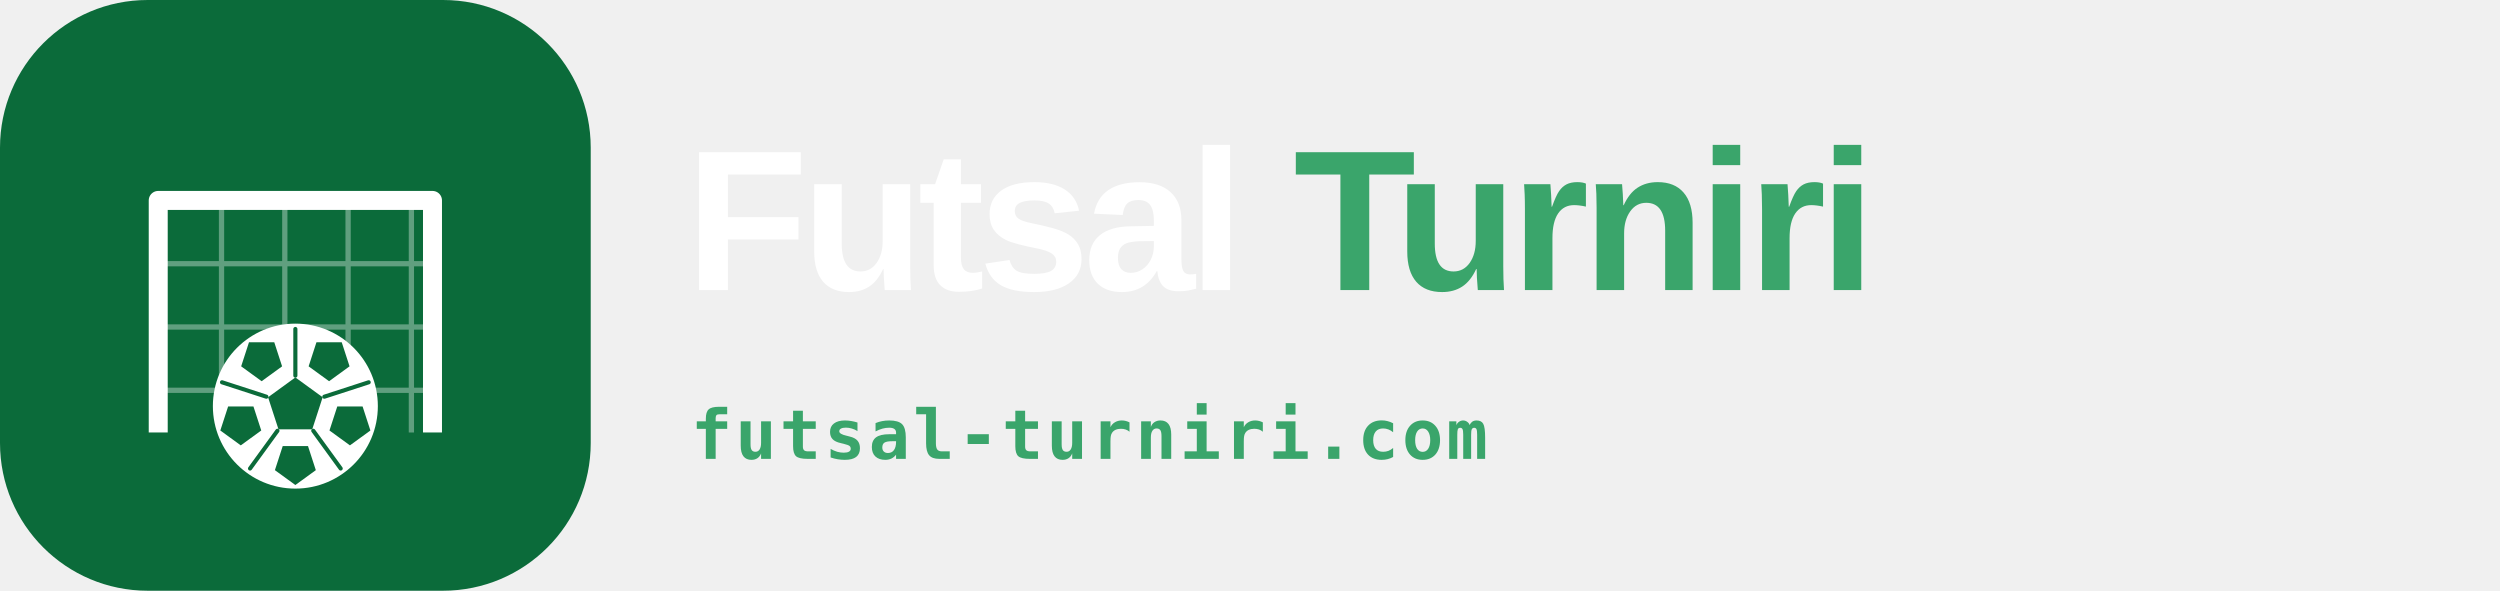
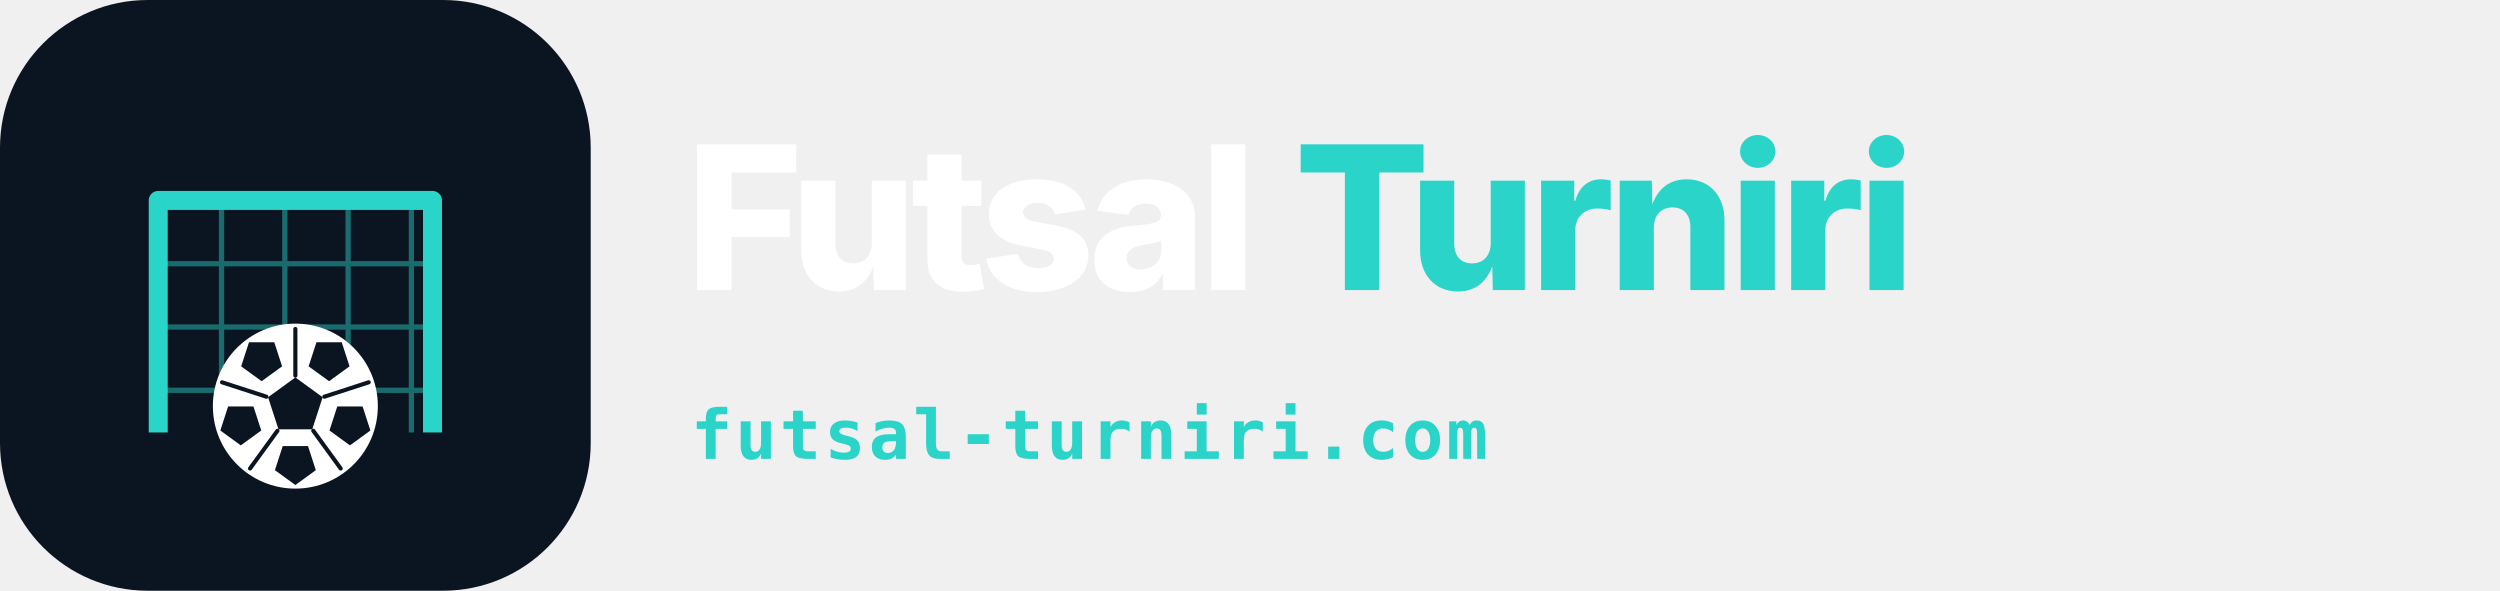
<svg xmlns="http://www.w3.org/2000/svg" viewBox="0 0 474 112" width="474" height="112" role="img" aria-label="Futsal Turniri - futsal-turniri.com">
  <svg x="0" y="0" width="112" height="112" viewBox="0 0 112 112">
-     <rect x="0" y="0" width="112" height="112" rx="28" fill="#0b6b3a" />
-     <g stroke="#ffffff" stroke-width="1" opacity="0.35">
+     <rect x="0" y="0" width="112" height="112" rx="28" fill="#0B1522" />
+     <g stroke="#2AD4C8" stroke-width="1" opacity="0.45">
      <path d="M42 38 V82 M54 38 V82 M66 38 V82 M78 38 V82" />
      <path d="M30 50 H82 M30 62 H82 M30 74 H82" />
    </g>
-     <path d="M30 82 V38 H82 V82" fill="none" stroke="#ffffff" stroke-width="3.6" stroke-linejoin="round" />
+     <path d="M30 82 V38 H82 V82" fill="none" stroke="#2AD4C8" stroke-width="3.6" stroke-linejoin="round" />
    <svg x="39" y="60" width="34" height="34" viewBox="0 0 100 100">
      <circle cx="50" cy="50" r="46" fill="#fff" />
-       <g stroke="#0b6b3a" stroke-width="2.3" stroke-linecap="round" fill="none">
+       <g stroke="#0B1522" stroke-width="2.3" stroke-linecap="round" fill="none">
        <path d="M50,33 L50,7" />
        <path d="M50,33 L50,7" transform="rotate(72 50 50)" />
        <path d="M50,33 L50,7" transform="rotate(144 50 50)" />
        <path d="M50,33 L50,7" transform="rotate(216 50 50)" />
        <path d="M50,33 L50,7" transform="rotate(288 50 50)" />
      </g>
-       <g fill="#0b6b3a">
+       <g fill="#0B1522">
        <path d="M50,34 L65.22,45.06 L59.41,62.94 L40.59,62.94 L34.78,45.06 Z" />
        <path d="M61.41,85.71 L50,94 L38.59,85.71 L42.95,72.29 L57.05,72.29 Z" />
        <path d="M61.41,85.71 L50,94 L38.59,85.71 L42.95,72.29 L57.05,72.29 Z" transform="rotate(72 50 50)" />
        <path d="M61.41,85.71 L50,94 L38.59,85.71 L42.95,72.29 L57.05,72.29 Z" transform="rotate(144 50 50)" />
        <path d="M61.41,85.71 L50,94 L38.59,85.71 L42.95,72.29 L57.05,72.29 Z" transform="rotate(216 50 50)" />
        <path d="M61.41,85.71 L50,94 L38.59,85.71 L42.95,72.29 L57.05,72.29 Z" transform="rotate(288 50 50)" />
      </g>
    </svg>
  </svg>
-   <text x="130" y="55" font-family="'Bricolage Grotesque', Arial, sans-serif" font-size="38" font-weight="800" letter-spacing="-1.2" fill="#ffffff">Futsal <tspan fill="#3aa56b">Turniri</tspan>
+   <text x="130" y="55" font-family="'Outfit', 'Inter', Arial, sans-serif" font-size="38" font-weight="800" letter-spacing="-1.2" fill="#ffffff">Futsal <tspan fill="#2AD4C8">Turniri</tspan>
  </text>
-   <text x="131" y="87" font-family="'JetBrains Mono', monospace" font-size="13" font-weight="700" letter-spacing="0.6" fill="#3aa56b">futsal-turniri.com</text>
+   <text x="131" y="87" font-family="'Geist Mono', 'JetBrains Mono', monospace" font-size="13" font-weight="700" letter-spacing="0.6" fill="#2AD4C8">futsal-turniri.com</text>
</svg>
